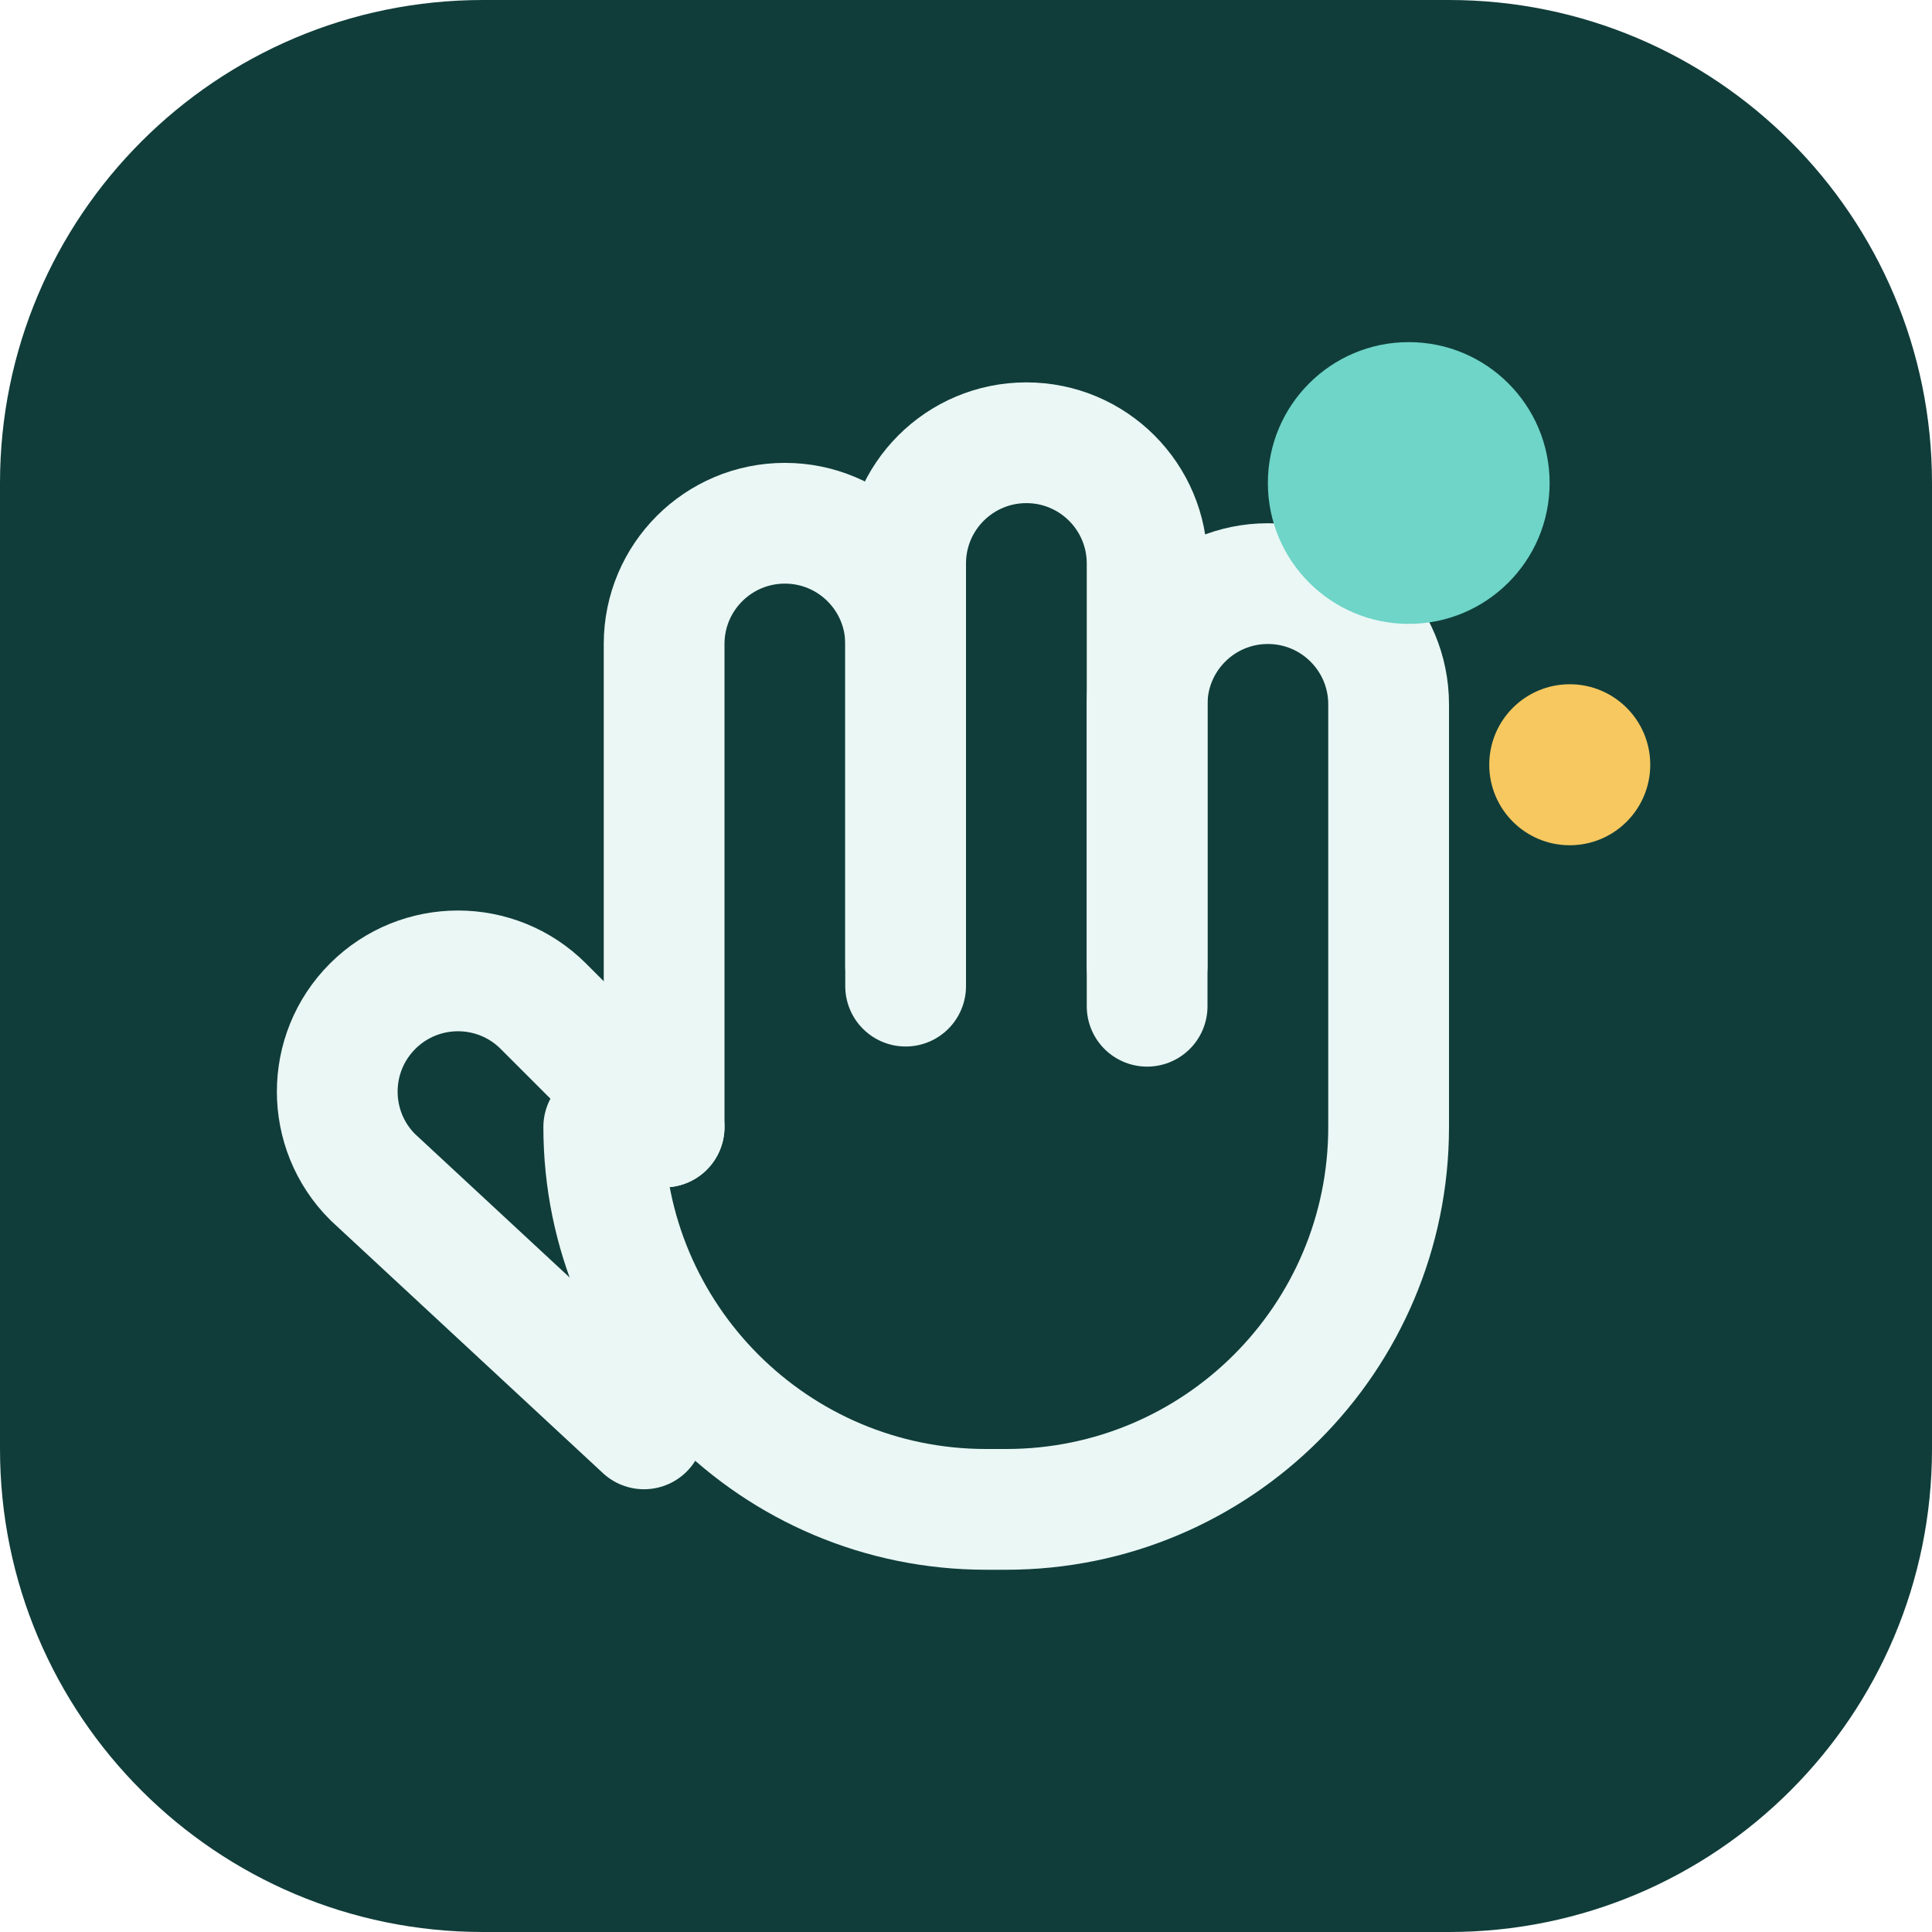
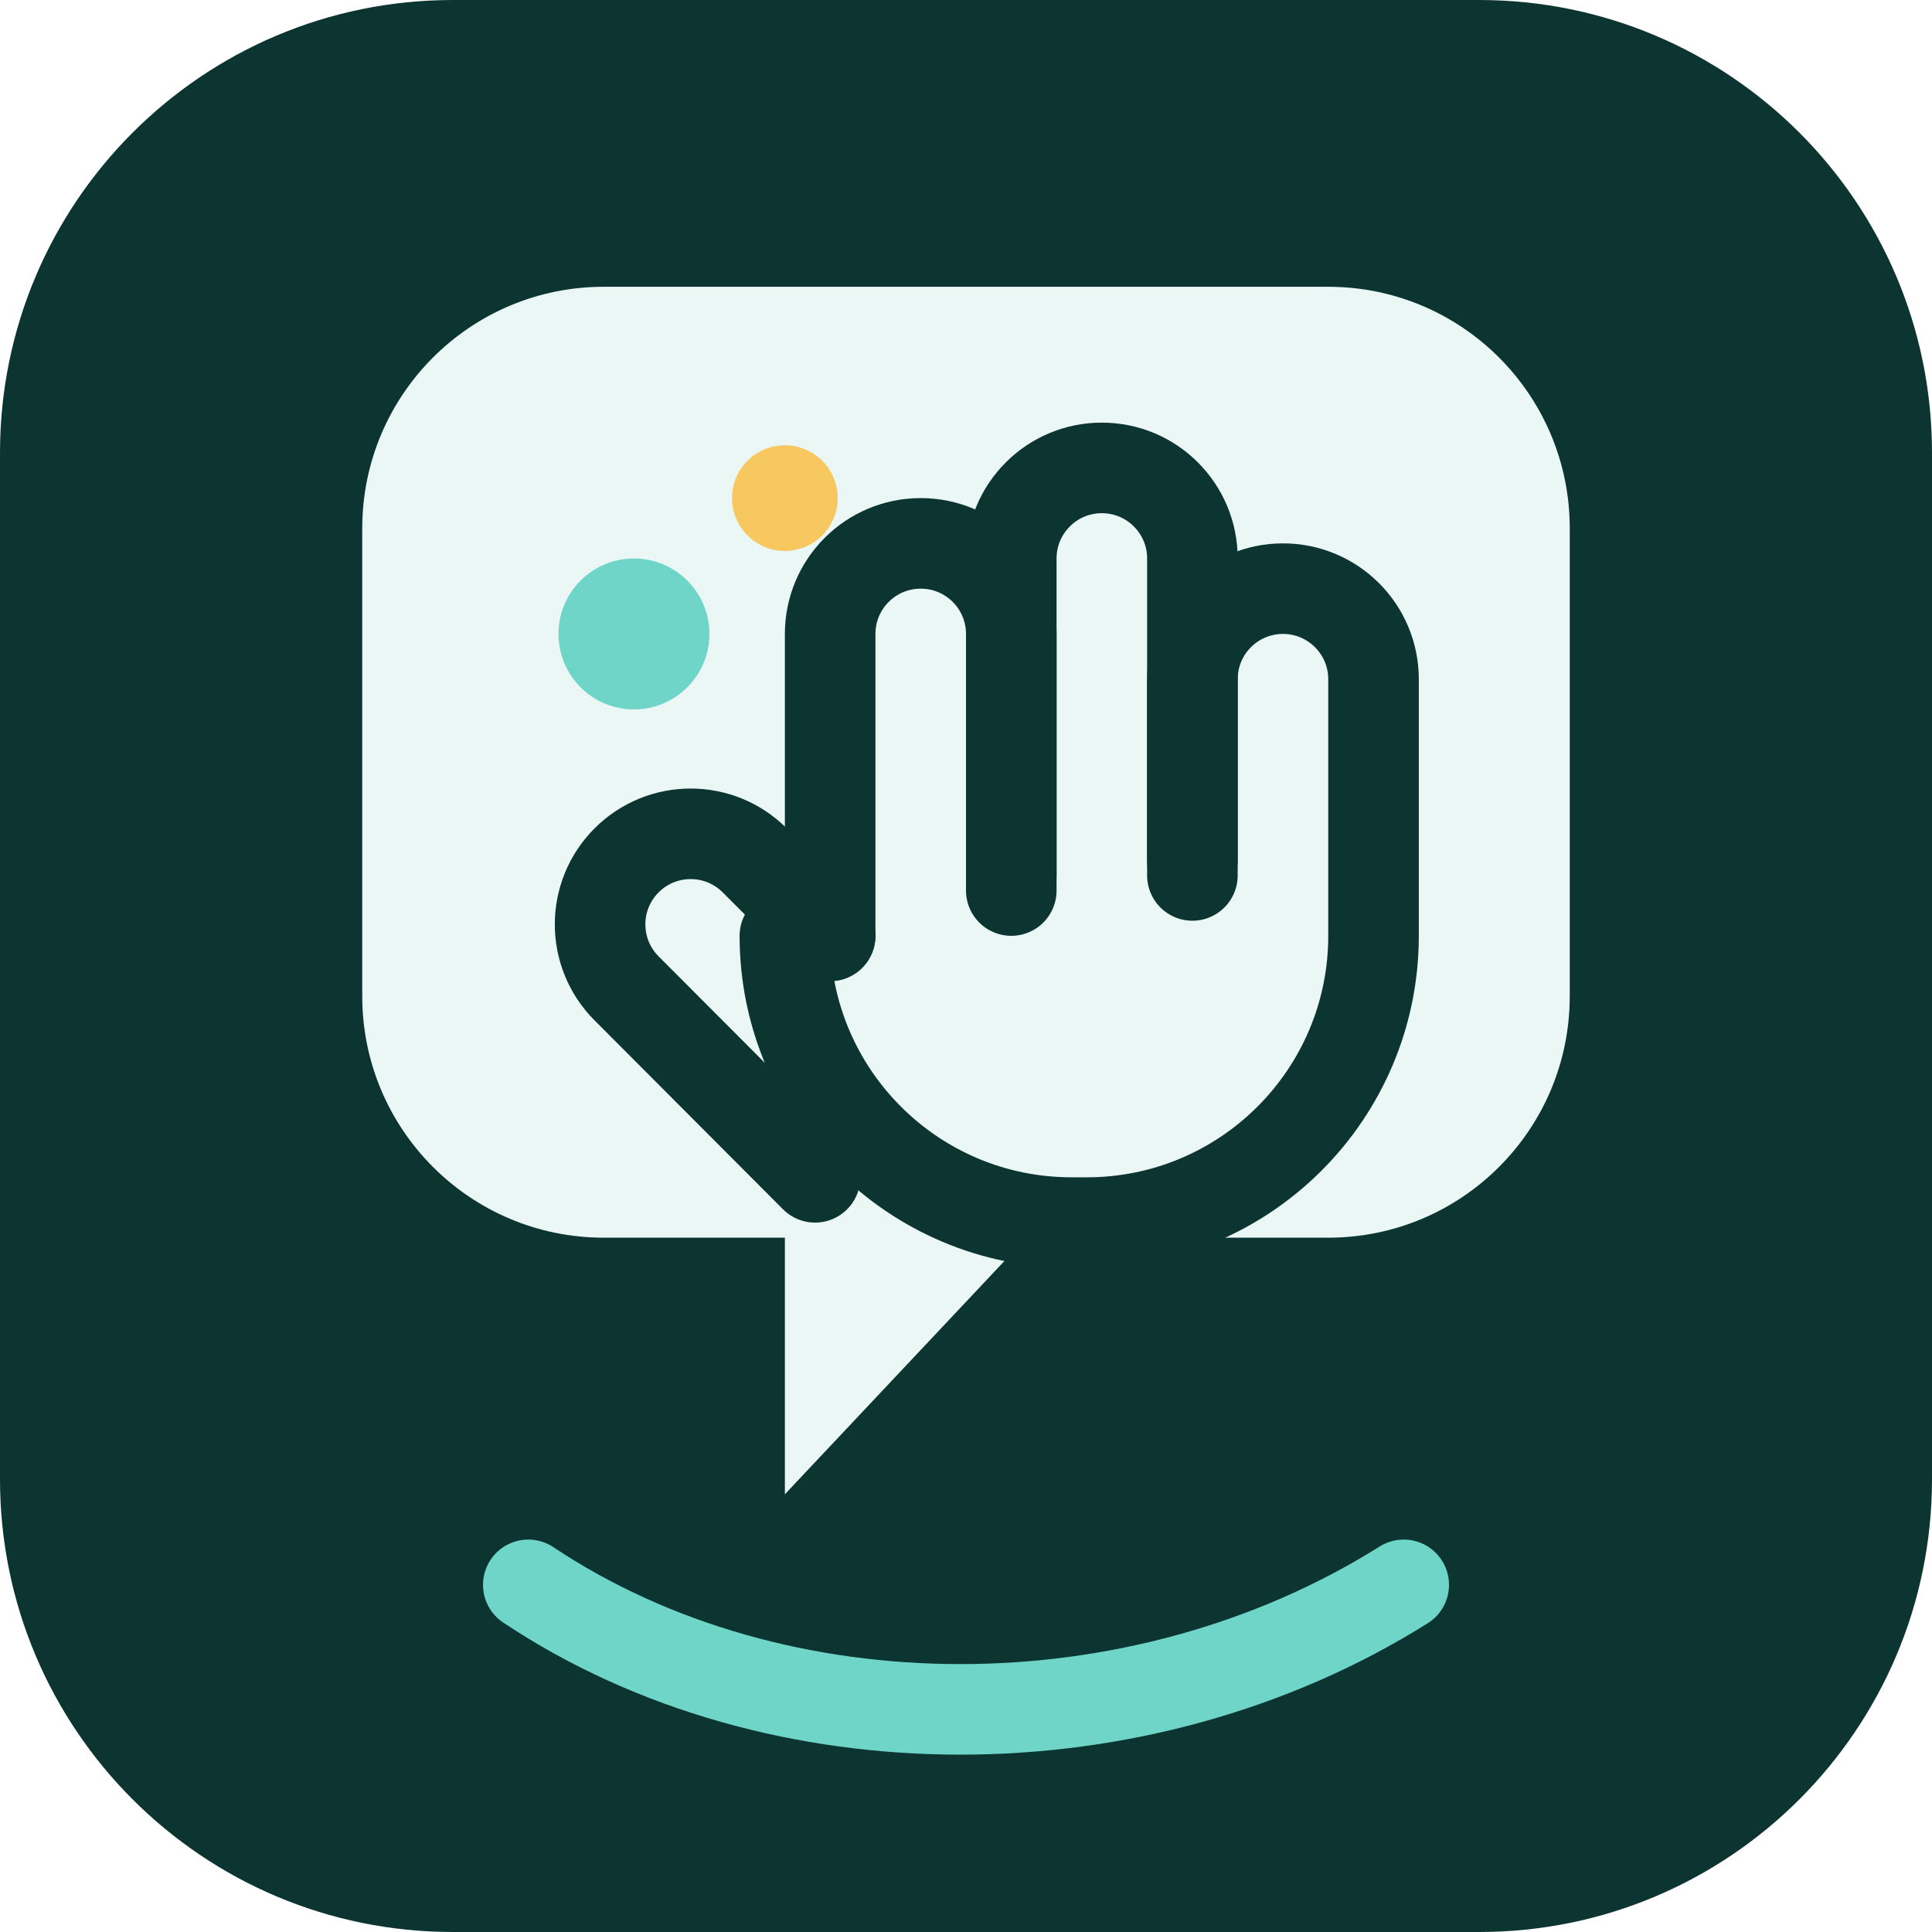
- <svg xmlns="http://www.w3.org/2000/svg" width="96" height="96" viewBox="0 0 96 96" fill="none">
-   <rect width="96" height="96" rx="24" fill="#103D3A" />
-   <path d="M30 56C30 66.493 38.507 75 49 75H50C60.493 75 69 66.493 69 56V35C69 31.686 66.314 29 63 29C59.686 29 57 31.686 57 35V50" stroke="#EAF7F5" stroke-width="6" stroke-linecap="round" />
-   <path d="M57 48V28C57 24.686 54.314 22 51 22C47.686 22 45 24.686 45 28V48" stroke="#EAF7F5" stroke-width="6" stroke-linecap="round" />
-   <path d="M45 49V32C45 28.686 42.314 26 39 26C35.686 26 33 28.686 33 32V56" stroke="#EAF7F5" stroke-width="6" stroke-linecap="round" />
-   <path d="M33 56L27 50C24.657 47.657 20.858 47.657 18.515 50C16.172 52.343 16.172 56.142 18.515 58.485L32 71" stroke="#EAF7F5" stroke-width="6" stroke-linecap="round" />
-   <circle cx="70" cy="24" r="7" fill="#6ED5C8" />
-   <circle cx="78" cy="38" r="4" fill="#F6C85F" />
+ <svg xmlns="http://www.w3.org/2000/svg" width="128" height="128" viewBox="0 0 128 128" fill="none">
+   <rect width="128" height="128" rx="30" fill="#0C3431" />
+   <path d="M24 35C24 26.163 31.163 19 40 19H88C96.837 19 104 26.163 104 35V66C104 74.837 96.837 82 88 82H68L52 99V82H40C31.163 82 24 74.837 24 66V35Z" fill="#EAF7F5" />
+   <path d="M52 62C52 72.493 60.507 81 71 81H72C82.493 81 91 72.493 91 62V45C91 41.686 88.314 39 85 39C81.686 39 79 41.686 79 45V58" stroke="#0C3431" stroke-width="6" stroke-linecap="round" />
+   <path d="M79 57V37C79 33.686 76.314 31 73 31C69.686 31 67 33.686 67 37V58" stroke="#0C3431" stroke-width="6" stroke-linecap="round" />
+   <path d="M67 59V42C67 38.686 64.314 36 61 36C57.686 36 55 38.686 55 42V62" stroke="#0C3431" stroke-width="6" stroke-linecap="round" />
+   <path d="M55 62L50 57C47.657 54.657 43.858 54.657 41.515 57C39.172 59.343 39.172 63.142 41.515 65.485L54 78" stroke="#0C3431" stroke-width="6" stroke-linecap="round" />
+   <circle cx="42" cy="42" r="5" fill="#6ED5C8" />
+   <circle cx="52" cy="33" r="3.5" fill="#F6C85F" />
+   <path d="M35 105C51.5 116 75.5 116 93 105" stroke="#6ED5C8" stroke-width="6" stroke-linecap="round" />
</svg>
